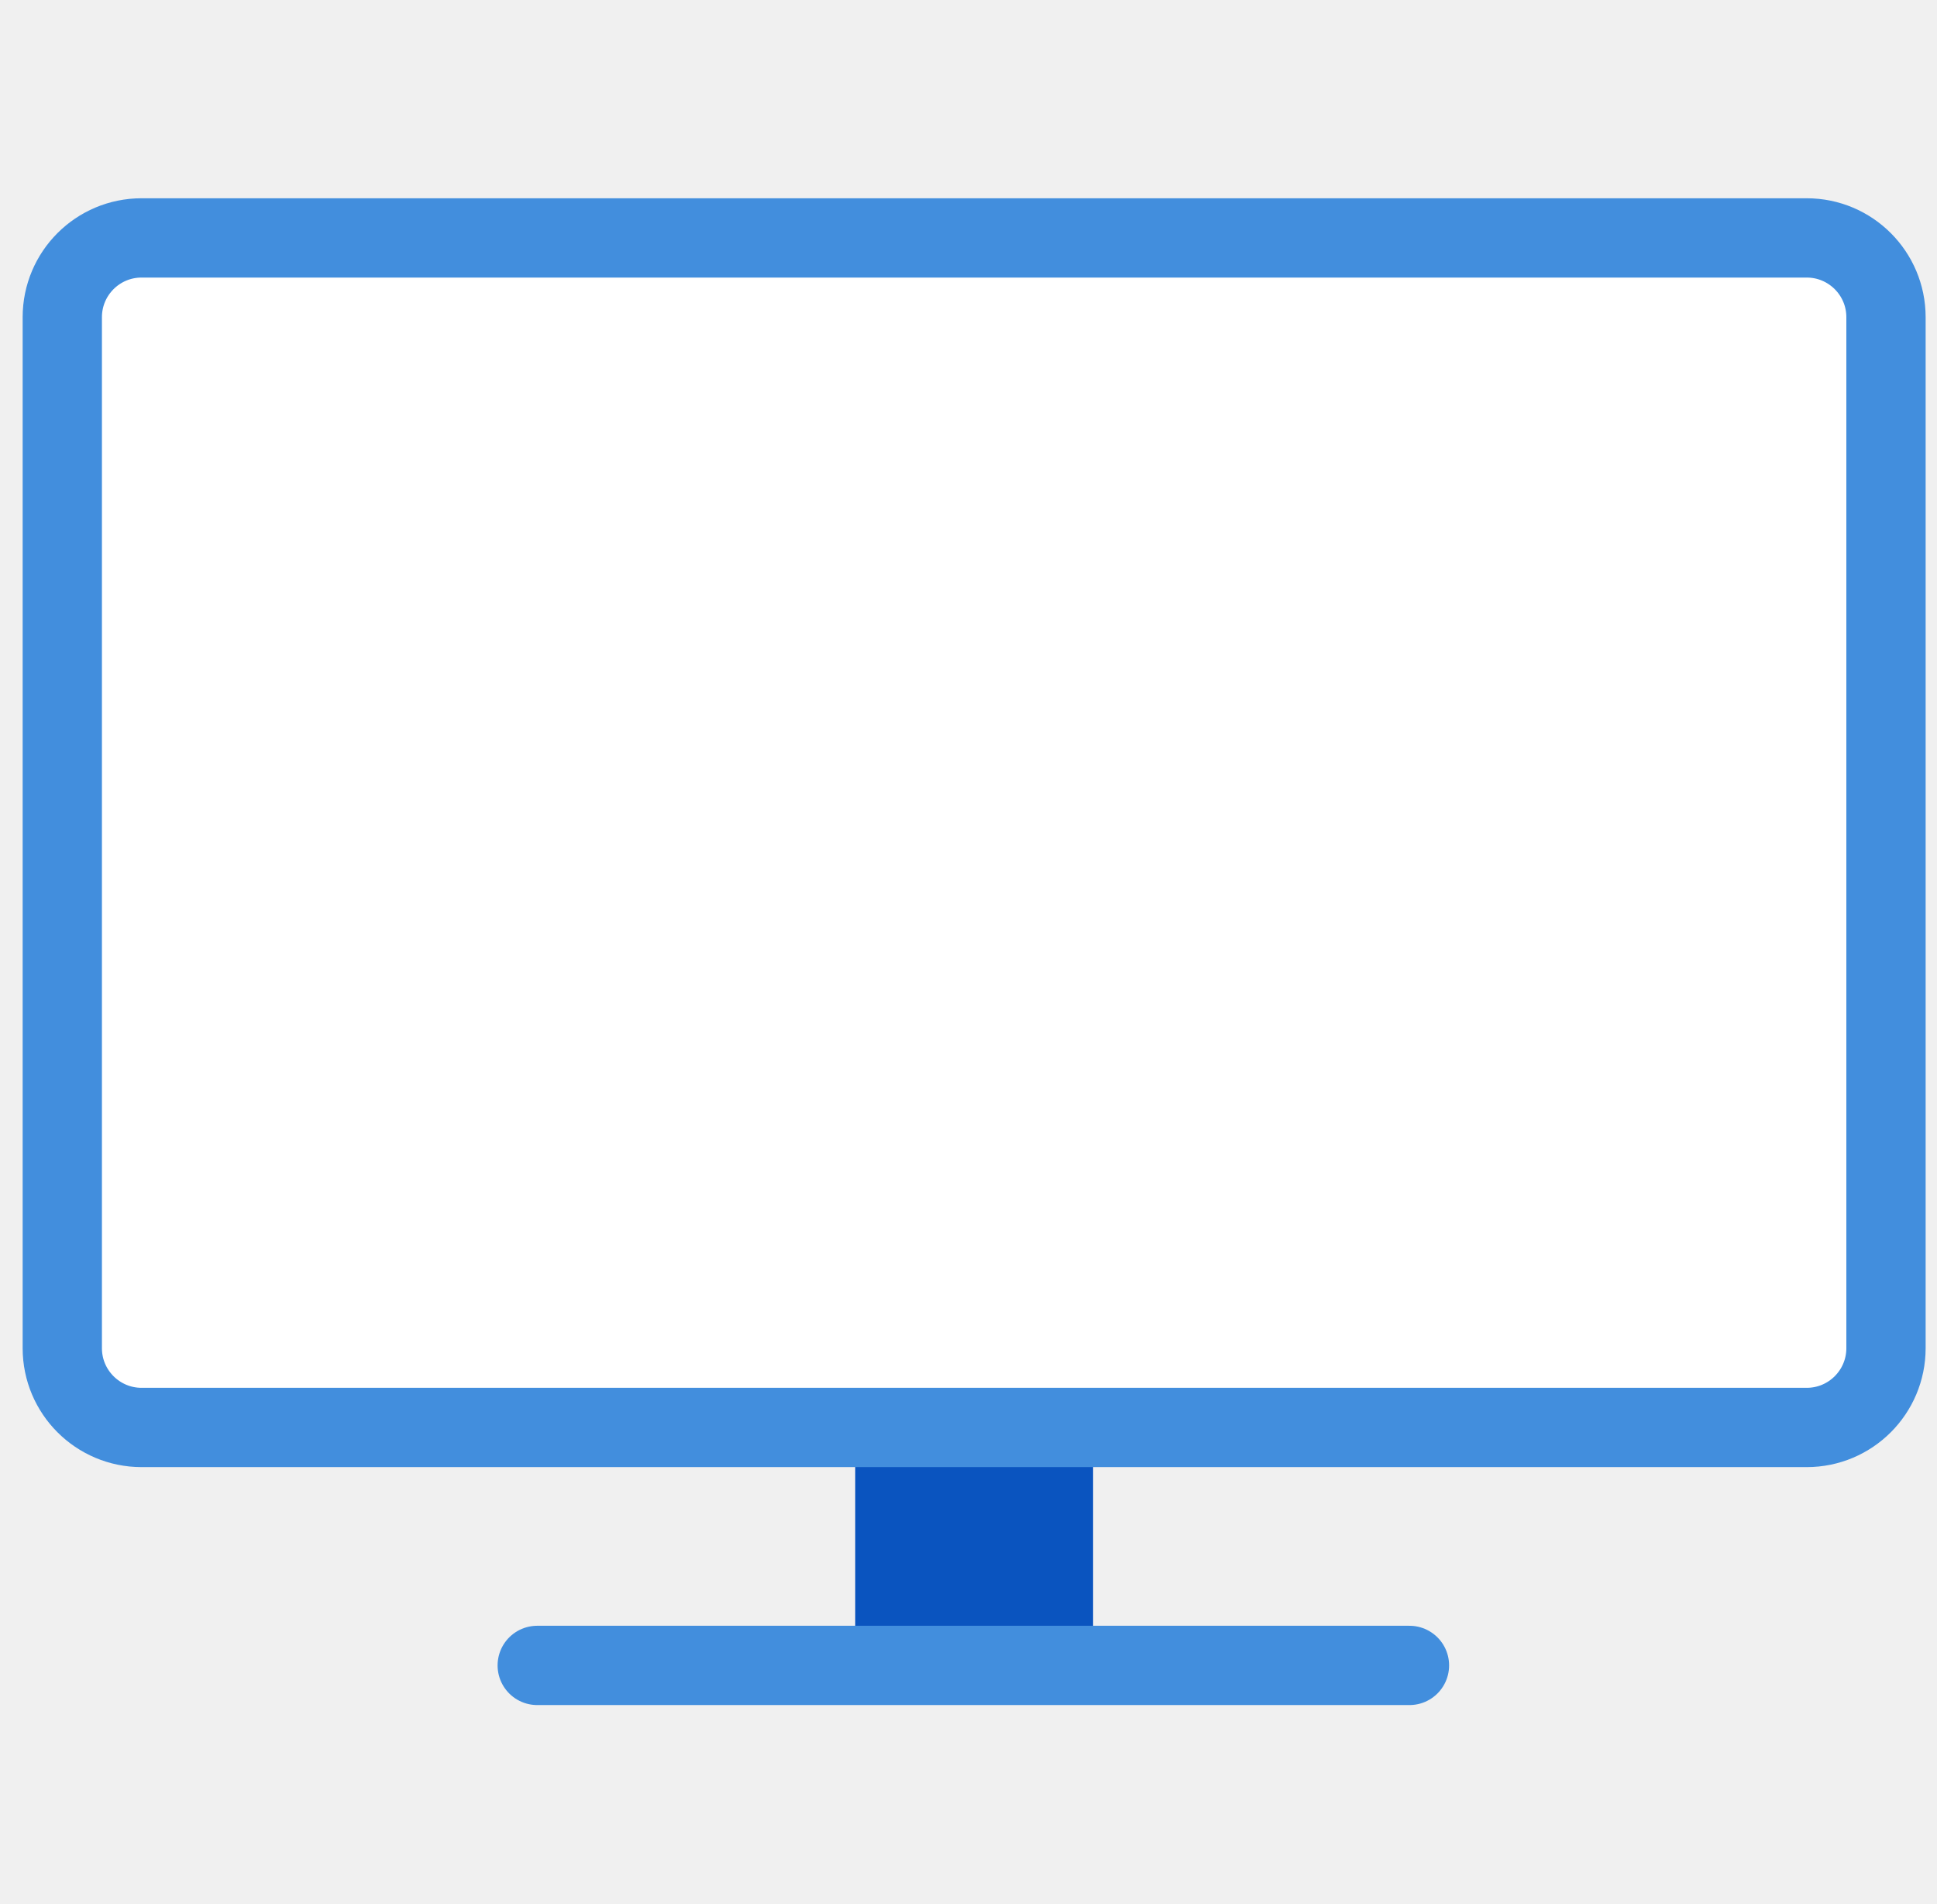
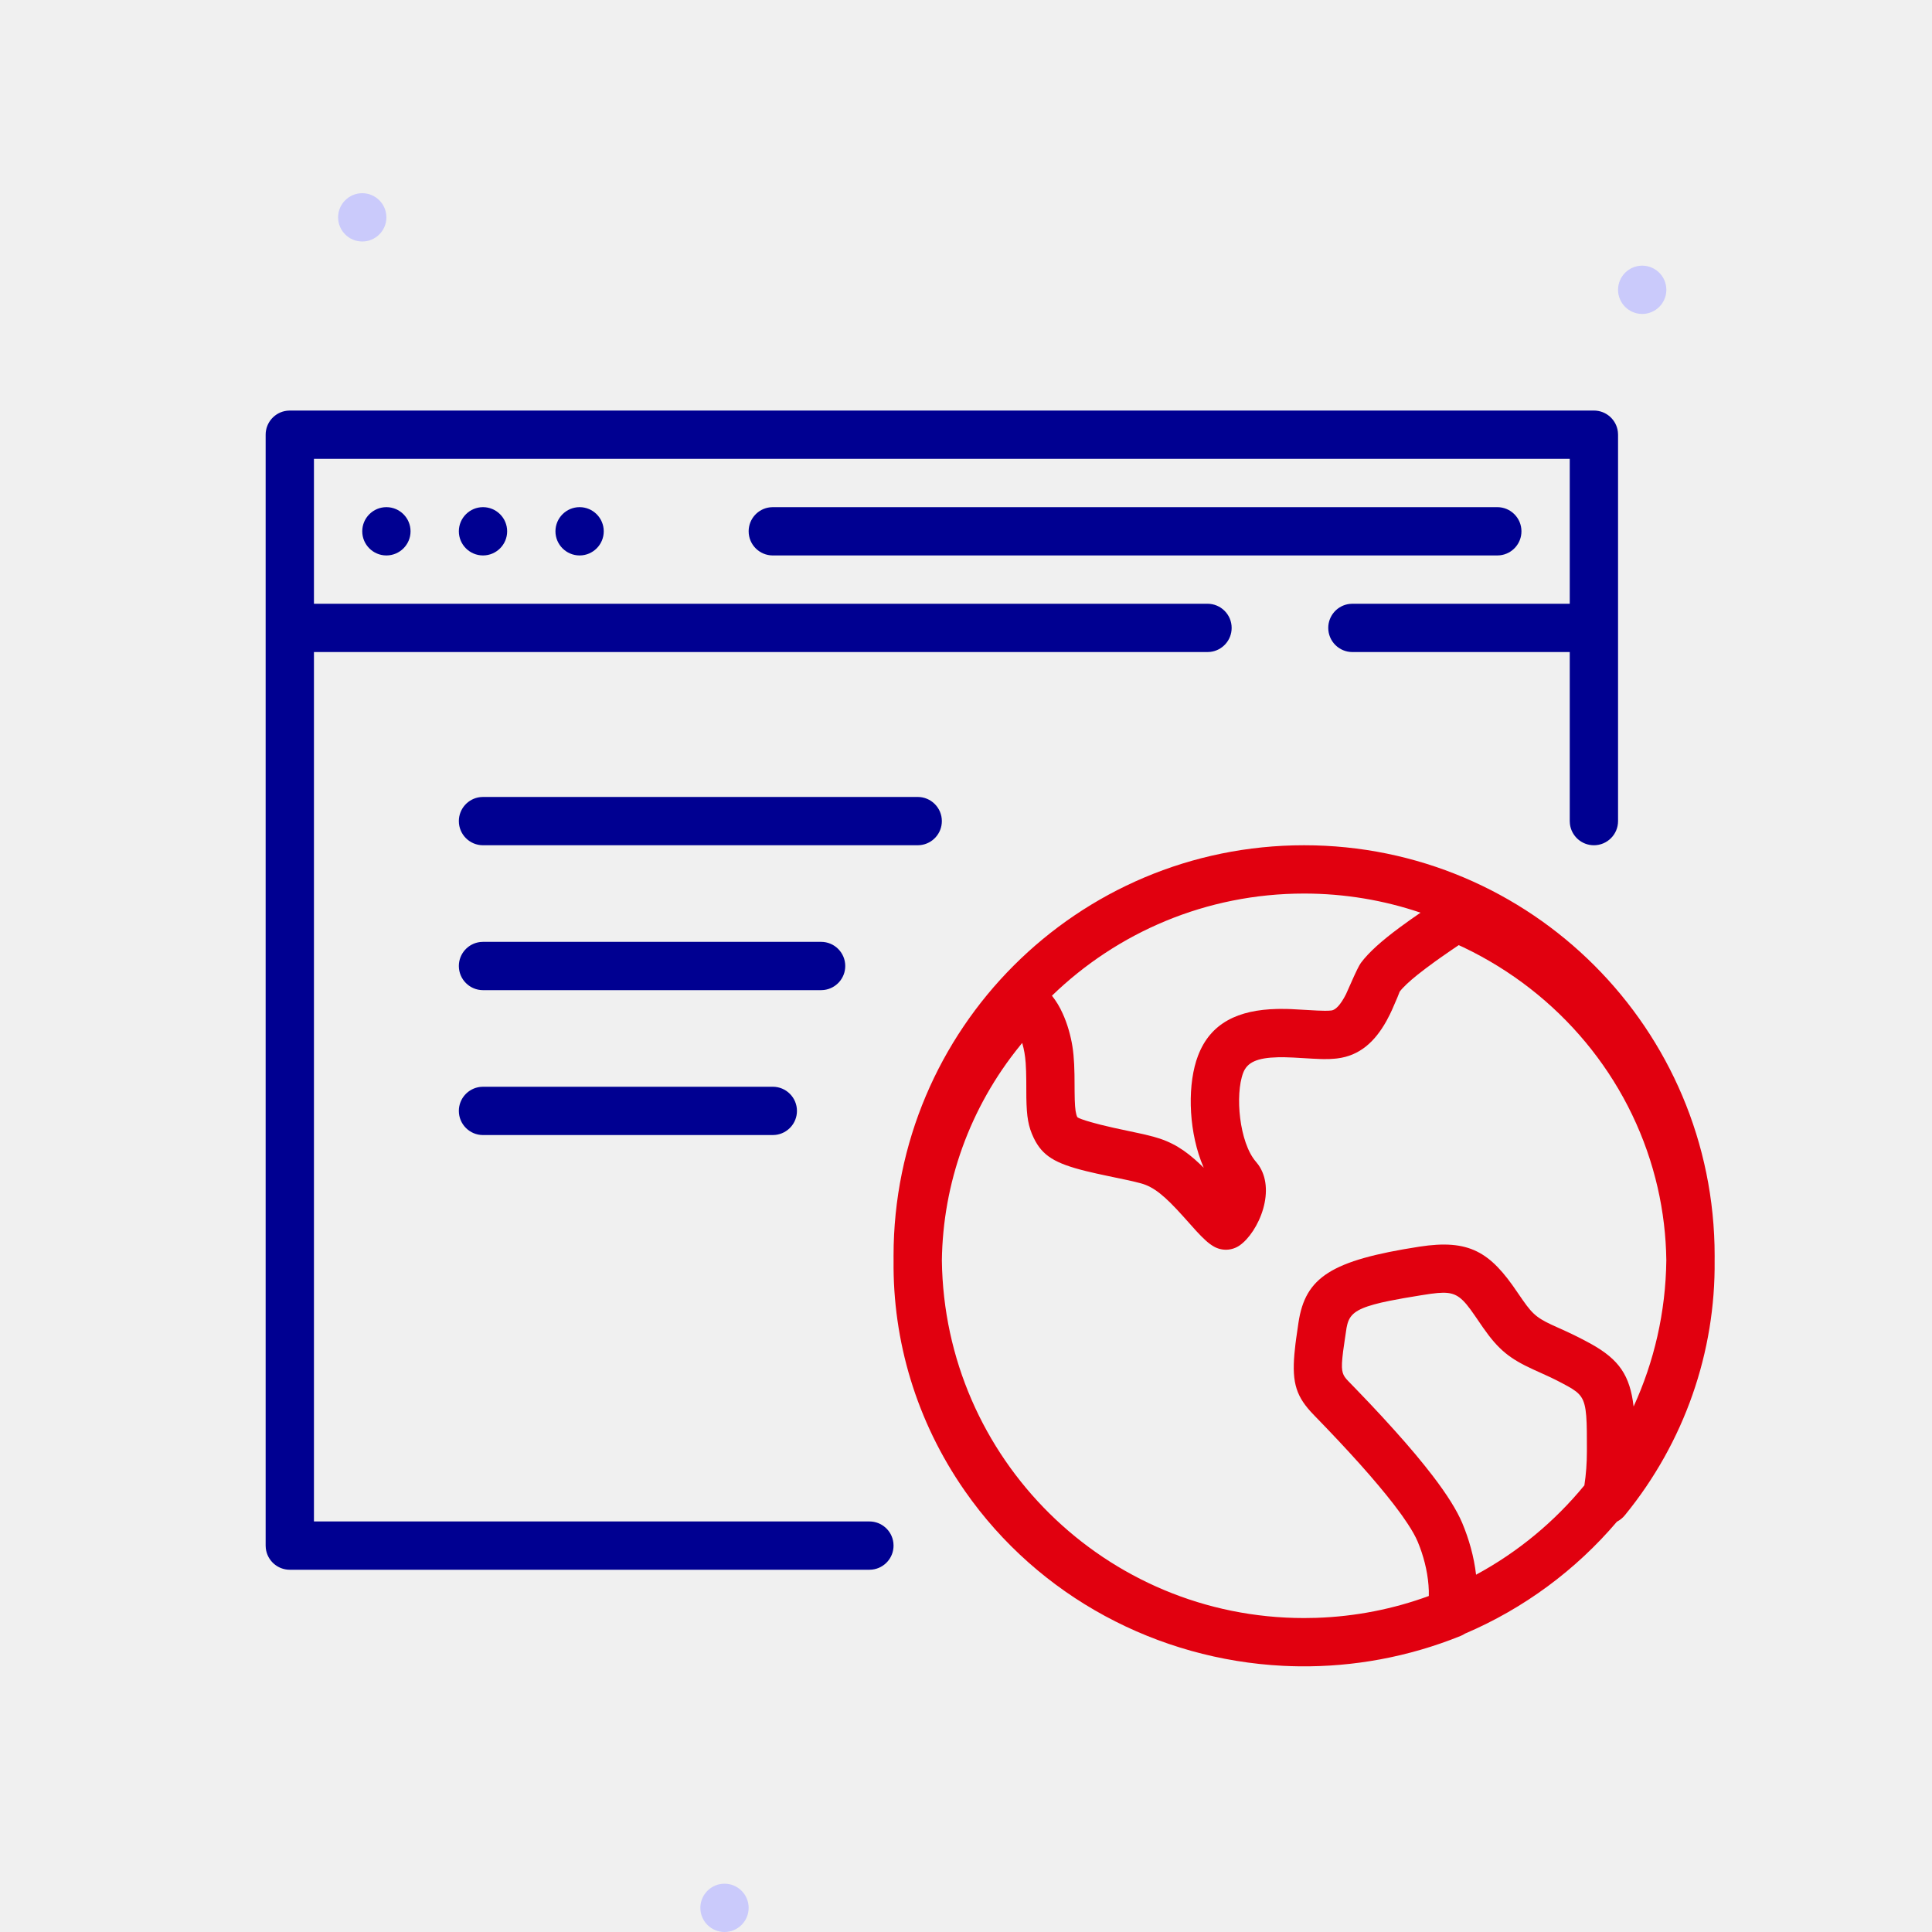
- <svg xmlns="http://www.w3.org/2000/svg" fill="none" height="56" viewBox="0 0 57 56" width="57">
-   <clipPath id="a">
-     <path d="m.667 0h56v56h-56z" />
-   </clipPath>
-   <g clip-path="url(#a)">
-     <path d="m53.166 7h-49c-1.289 0-2.333 1.045-2.333 2.333v30.333c0 1.289 1.045 2.333 2.333 2.333h49c1.289 0 2.333-1.045 2.333-2.333v-30.333c0-1.289-1.045-2.333-2.333-2.333z" fill="#fff" />
-     <path d="m25.167 42h7v7h-7z" fill="#0a54bf" />
-     <g stroke="#428edd" stroke-linecap="round" stroke-linejoin="round" stroke-width="2.333">
-       <path d="m53.166 7h-49c-1.289 0-2.333 1.045-2.333 2.333v30.333c0 1.289 1.045 2.333 2.333 2.333h49c1.289 0 2.333-1.045 2.333-2.333v-30.333c0-1.289-1.045-2.333-2.333-2.333z" />
-       <path d="m15.809 49h25.667" />
-     </g>
-   </g>
+ <svg xmlns="http://www.w3.org/2000/svg" width="80" height="80" viewBox="0 0 80 80" fill="none">
+   <path fill-rule="evenodd" clip-rule="evenodd" d="M68 13C67.449 13 67 12.551 67 12C67 11.449 67.449 11 68 11C68.551 11 69 11.449 69 12C69 12.551 68.551 13 68 13Z" fill="#CACAFB" />
+   <path fill-rule="evenodd" clip-rule="evenodd" d="M30 80C29.449 80 29 79.551 29 79C29 78.449 29.449 78 30 78C30.551 78 31 78.449 31 79C31 79.551 30.551 80 30 80Z" fill="#CACAFB" />
+   <path fill-rule="evenodd" clip-rule="evenodd" d="M15 10C14.449 10 14 9.551 14 9C14 8.449 14.449 8 15 8C15.551 8 16 8.449 16 9C16 9.551 15.551 10 15 10Z" fill="#CACAFB" />
+   <path fill-rule="evenodd" clip-rule="evenodd" d="M54 35C44.611 35 37 42.611 37 52C37 52.064 37 52.127 37.001 52.191C36.963 55.504 37.934 58.843 39.956 61.742C43.028 66.148 47.955 68.716 53.125 68.978C53.35 68.989 53.577 68.996 53.804 68.999C56.04 69.024 58.309 68.618 60.48 67.741C60.544 67.715 60.603 67.683 60.659 67.646C63.105 66.604 65.257 65.005 66.955 63.008C67.076 62.947 67.189 62.858 67.288 62.736C69.755 59.712 71.041 55.976 70.999 52.184C71 52.123 71 52.062 71 52C71 42.611 63.389 35 54 35ZM58.822 37.792C57.309 37.279 55.687 37 54 37C49.942 37 46.26 38.612 43.559 41.23C43.736 41.454 43.884 41.699 43.998 41.956C44.101 42.18 44.185 42.411 44.254 42.65C44.389 43.122 44.452 43.522 44.478 44.06L44.492 44.494C44.495 44.649 44.496 44.816 44.496 44.998L44.497 45.198L44.503 45.536L44.516 45.798L44.537 45.996C44.554 46.11 44.577 46.19 44.607 46.254C44.612 46.264 44.636 46.279 44.679 46.299L44.79 46.344L44.952 46.399L45.165 46.464L45.583 46.575L46.117 46.701L47.335 46.962L47.762 47.068C48.513 47.271 49.068 47.611 49.711 48.225L49.846 48.356L49.835 48.334C49.239 46.95 49.158 45.138 49.533 43.929L49.605 43.722C50.122 42.349 51.283 41.816 52.876 41.779C52.925 41.778 52.973 41.777 53.02 41.777L53.311 41.78C53.361 41.781 53.413 41.783 53.466 41.785L54.548 41.845L54.861 41.854L55.011 41.851L55.132 41.842C55.3 41.821 55.504 41.619 55.733 41.172L56.072 40.412L56.198 40.146C56.258 40.024 56.312 39.925 56.351 39.872C56.682 39.429 57.206 38.961 57.975 38.392L58.419 38.071L58.822 37.792ZM54.491 66.992C54.328 66.997 54.164 67 54 67C45.78 67 39.104 60.388 39.001 52.193C39.042 49.018 40.139 45.871 42.248 43.283L42.326 43.187L42.331 43.2C42.405 43.458 42.447 43.698 42.471 44.011L42.488 44.352L42.496 44.761L42.499 45.45C42.513 46.247 42.576 46.644 42.805 47.121C43.163 47.863 43.69 48.175 44.964 48.491L45.391 48.591L45.873 48.695L46.73 48.875L47.004 48.939L47.24 48.999C47.774 49.143 48.228 49.514 49.001 50.376L49.531 50.968C49.833 51.294 50.037 51.487 50.265 51.617C50.599 51.807 51.012 51.79 51.328 51.572C51.709 51.309 52.114 50.721 52.306 50.05C52.495 49.388 52.456 48.727 52.107 48.233L52.004 48.103C51.315 47.308 51.135 45.329 51.476 44.428C51.641 43.988 52.055 43.799 52.922 43.779L53.154 43.777L53.553 43.791L54.364 43.838L54.681 43.852C54.728 43.853 54.773 43.854 54.815 43.855L55.053 43.852L55.267 43.838C55.302 43.835 55.337 43.831 55.373 43.827C56.296 43.714 56.925 43.145 57.412 42.273L57.554 42L57.644 41.808L57.863 41.302L57.953 41.075C57.955 41.069 57.955 41.067 57.953 41.069C58.093 40.882 58.345 40.645 58.703 40.358L59.035 40.101L59.417 39.819C59.485 39.771 59.554 39.721 59.626 39.67L60.082 39.353L60.403 39.136L60.606 39.23C64.558 41.121 67.47 44.617 68.548 48.801L68.638 49.169C68.867 50.169 68.986 51.18 68.999 52.186C68.973 54.345 68.49 56.394 67.644 58.241C67.494 56.954 67.045 56.299 65.894 55.655C65.499 55.438 65.186 55.281 64.814 55.111L64.522 54.979C63.697 54.614 63.502 54.475 63.06 53.843L62.832 53.513C61.706 51.839 60.837 51.303 58.773 51.622C55.114 52.189 54.051 52.892 53.768 54.761L53.671 55.43C53.661 55.506 53.651 55.58 53.642 55.653L53.599 56.062C53.492 57.286 53.685 57.854 54.405 58.593L54.931 59.138L55.425 59.659L55.886 60.156L56.315 60.629L56.71 61.077L57.072 61.501L57.401 61.899L57.696 62.271L57.956 62.617C57.997 62.672 58.036 62.727 58.074 62.78L58.283 63.086C58.476 63.378 58.616 63.629 58.704 63.838L58.796 64.071C59.002 64.626 59.144 65.247 59.164 65.867L59.164 66.087C57.7 66.624 56.129 66.939 54.491 66.992ZM61.121 65.205C62.848 64.272 64.37 63.011 65.606 61.504C65.674 61.06 65.71 60.587 65.71 60.085L65.709 59.661L65.707 59.264L65.699 58.925L65.683 58.638C65.625 57.892 65.447 57.696 64.924 57.404L64.677 57.271C64.36 57.103 64.083 56.972 63.712 56.808L63.495 56.71C62.518 56.261 62.059 55.901 61.418 54.985L61.077 54.488L60.89 54.224C60.45 53.626 60.181 53.483 59.524 53.541L59.239 53.574L58.815 53.639L58.11 53.757L57.525 53.867L57.195 53.938L56.911 54.01C56.121 54.225 55.888 54.454 55.788 54.846L55.758 54.982L55.689 55.443L55.616 55.952L55.586 56.218L55.569 56.434L55.567 56.61C55.574 56.793 55.611 56.909 55.682 57.015L55.751 57.104C55.777 57.134 55.805 57.164 55.837 57.197L56.134 57.503L56.701 58.095L57.23 58.661L57.722 59.202L58.178 59.716L58.596 60.204L58.976 60.667L59.32 61.104C59.916 61.883 60.325 62.535 60.548 63.064C60.823 63.72 61.032 64.446 61.121 65.205Z" fill="#E1000F" />
+   <path d="M66.993 17.883C66.936 17.386 66.513 17 66 17H12L11.883 17.007C11.386 17.064 11 17.487 11 18V64L11.007 64.117C11.065 64.614 11.487 65 12 65H36L36.117 64.993C36.614 64.936 37 64.513 37 64L36.993 63.883C36.935 63.386 36.513 63 36 63H13V27H50L50.117 26.993C50.614 26.936 51 26.513 51 26C51 25.448 50.552 25 50 25H13V19H65V25H56L55.883 25.007C55.386 25.064 55 25.487 55 26C55 26.552 55.448 27 56 27H65V34L65.007 34.117C65.064 34.614 65.487 35 66 35C66.552 35 67 34.552 67 34V18L66.993 17.883Z" fill="#000091" />
+   <path d="M16 23C15.449 23 15 22.551 15 22C15 21.449 15.449 21 16 21C16.551 21 17 21.449 17 22C17 22.551 16.551 23 16 23Z" fill="#000091" />
+   <path d="M19 22C19 22.551 19.449 23 20 23C20.551 23 21 22.551 21 22C21 21.449 20.551 21 20 21C19.449 21 19 21.449 19 22Z" fill="#000091" />
+   <path d="M24 23C23.449 23 23 22.551 23 22C23 21.449 23.449 21 24 21C24.551 21 25 21.449 25 22C25 22.551 24.551 23 24 23Z" fill="#000091" />
+   <path d="M62 21C62.552 21 63 21.448 63 22C63 22.513 62.614 22.936 62.117 22.993L62 23H32C31.448 23 31 22.552 31 22C31 21.487 31.386 21.064 31.883 21.007L32 21H62Z" fill="#000091" />
+   <path d="M39 34C39 33.448 38.552 33 38 33H20L19.883 33.007C19.386 33.065 19 33.487 19 34C19 34.552 19.448 35 20 35H38L38.117 34.993C38.614 34.935 39 34.513 39 34Z" fill="#000091" />
+   <path d="M34 39C34.552 39 35 39.448 35 40C35 40.513 34.614 40.935 34.117 40.993L34 41H20C19.448 41 19 40.552 19 40C19 39.487 19.386 39.065 19.883 39.007L20 39H34Z" fill="#000091" />
+   <path d="M33 46C33 45.448 32.552 45 32 45H20L19.883 45.007C19.386 45.065 19 45.487 19 46C19 46.552 19.448 47 20 47H32L32.117 46.993C32.614 46.935 33 46.513 33 46Z" fill="#000091" />
</svg>
